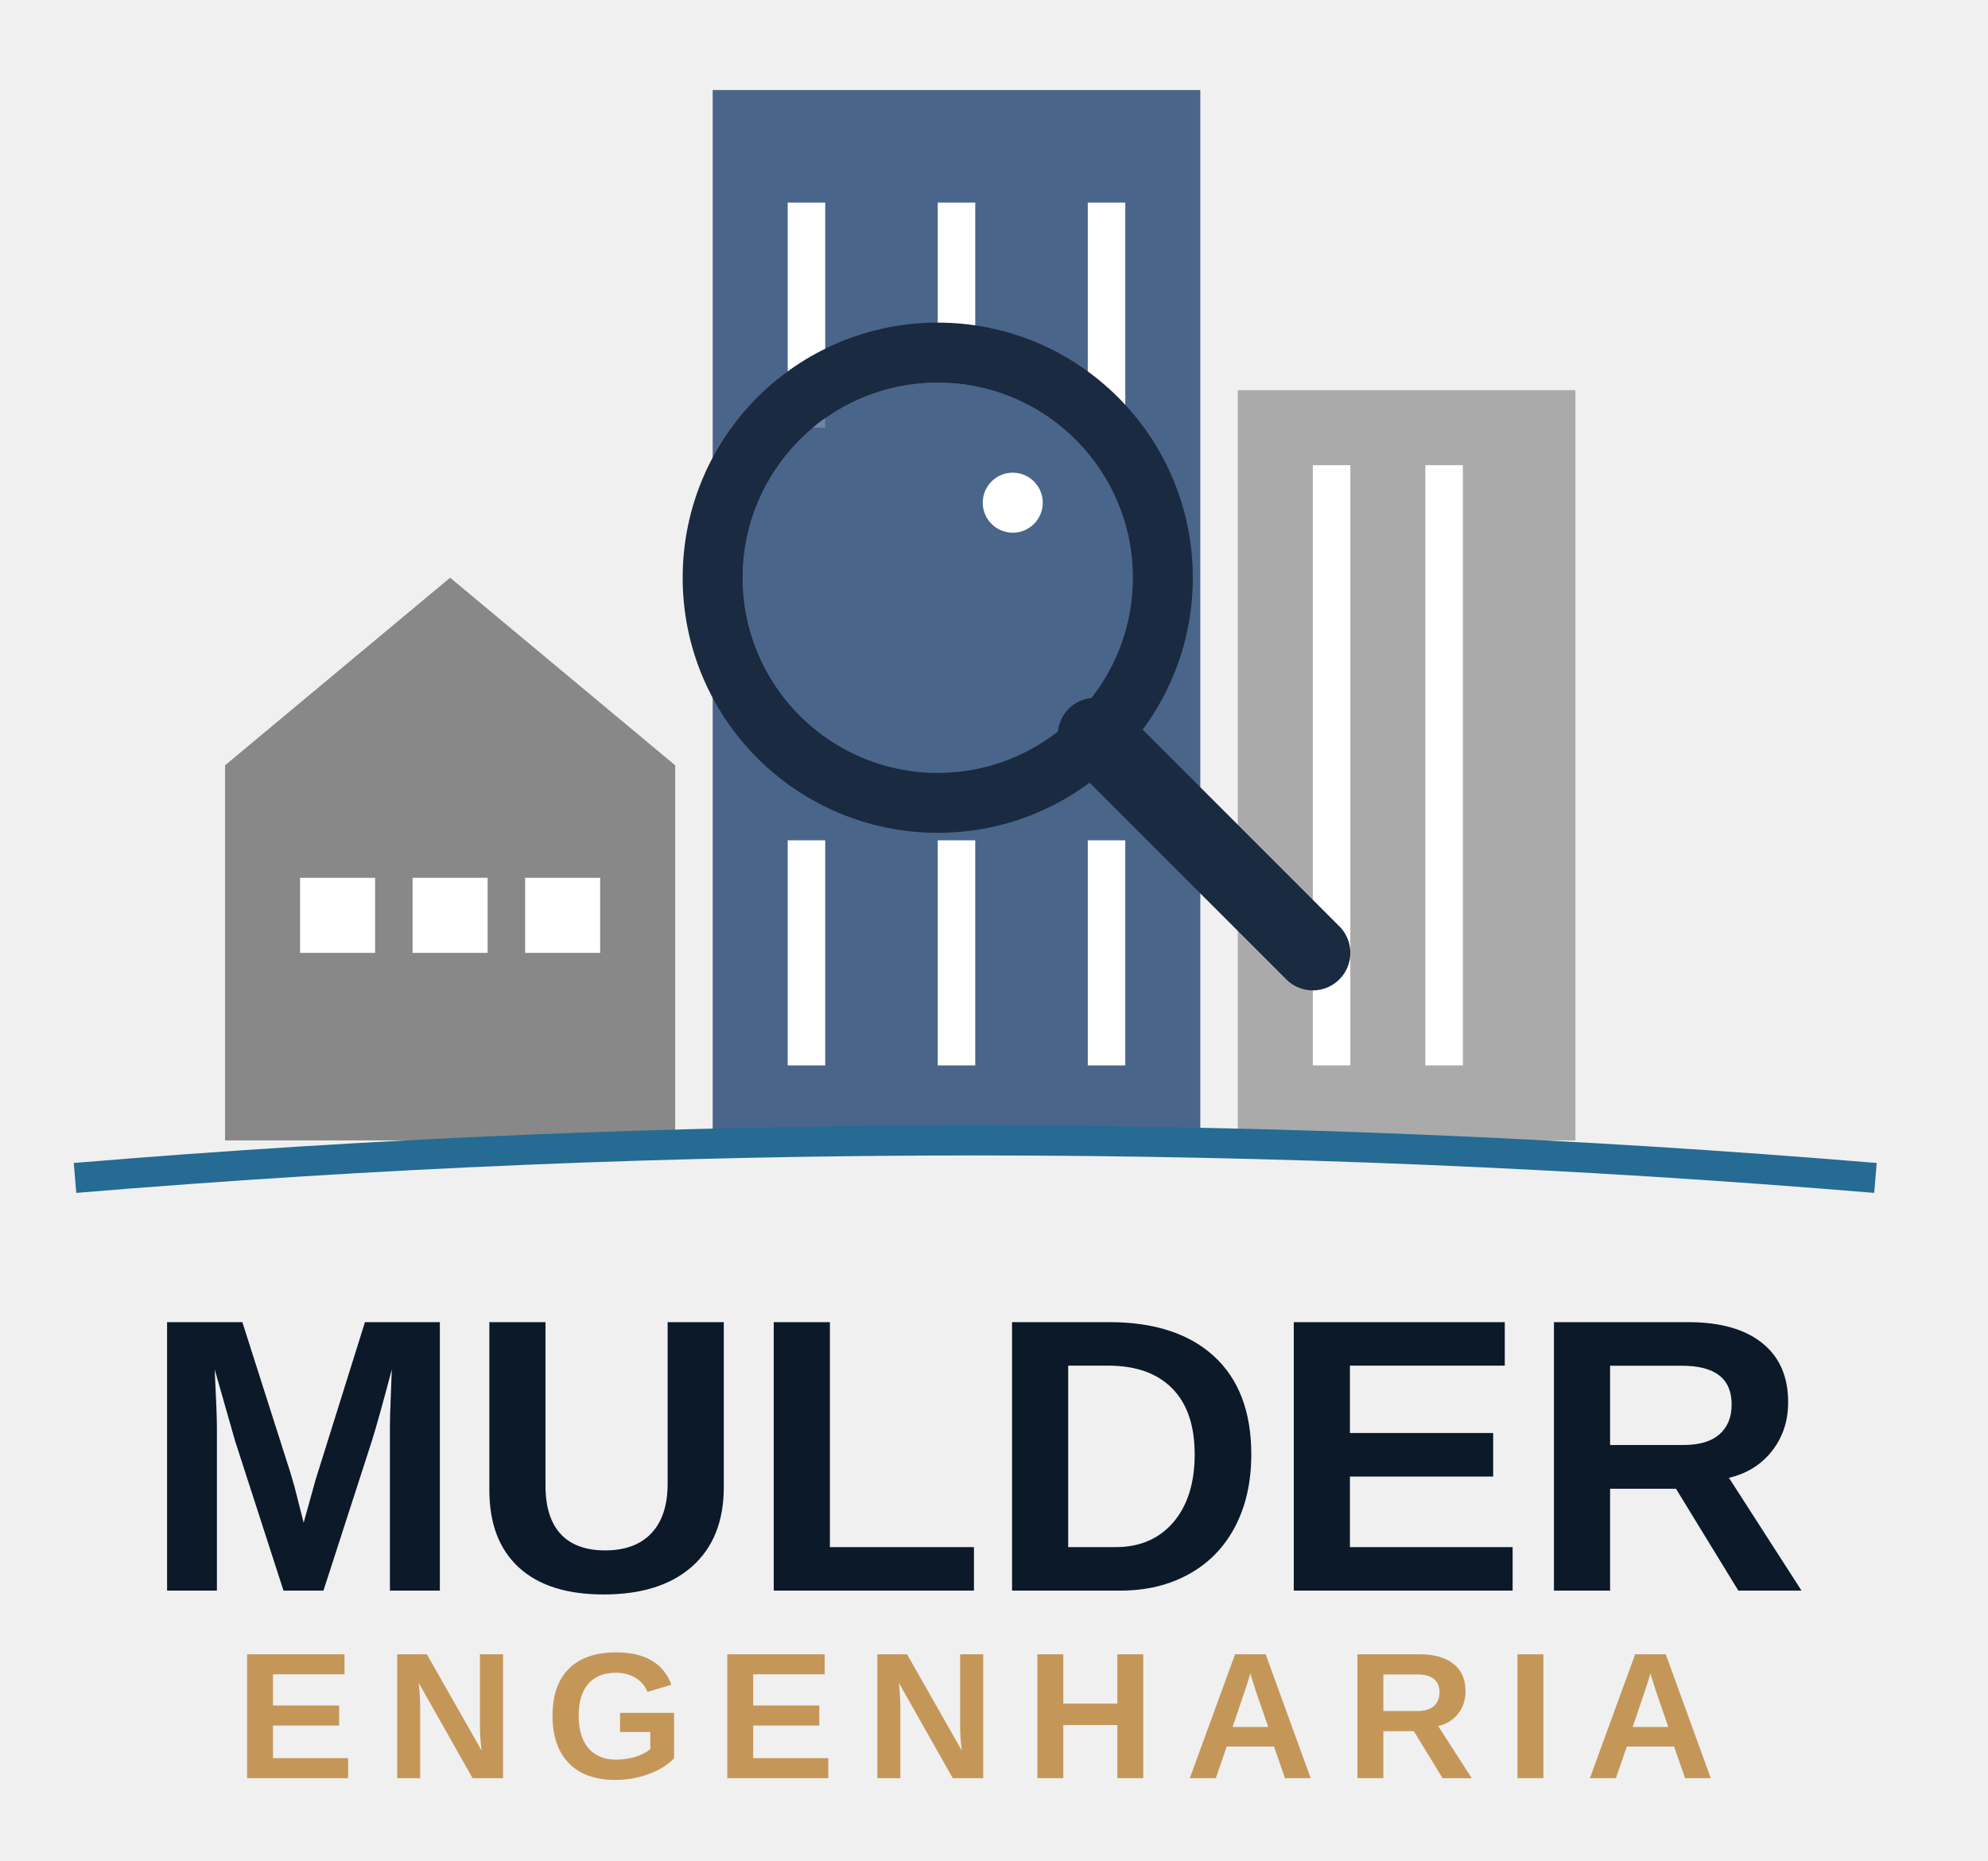
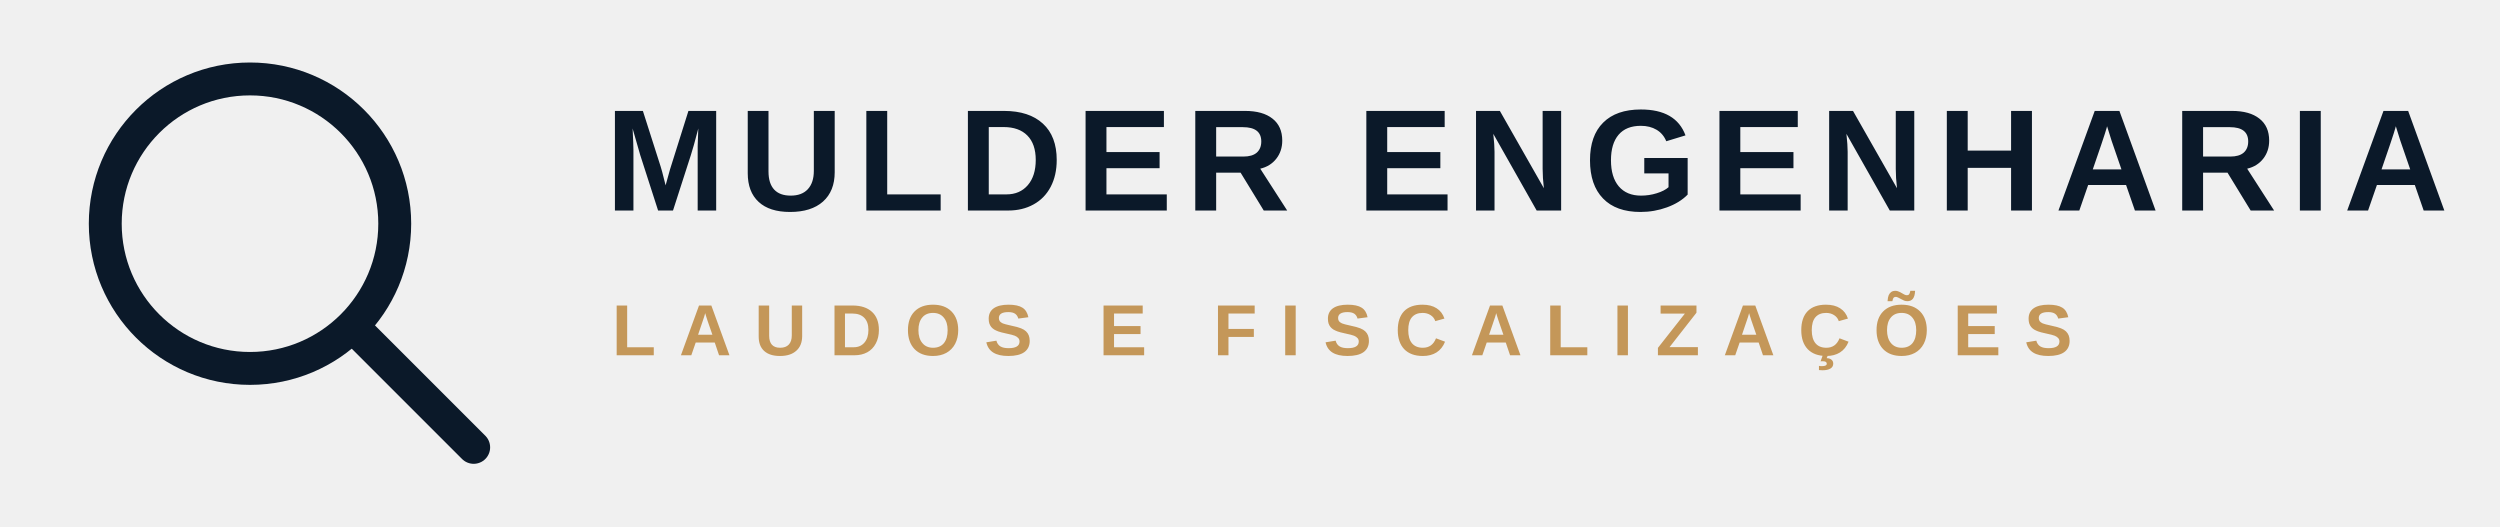
- <svg xmlns="http://www.w3.org/2000/svg" viewBox="70 48 265 248" width="100%" height="100%">
-   <defs>
-     <style>
-       .predio-esq { fill: #888888; } /* Cinza do prédio esquerdo */
-       .predio-centro { fill: #4A658A; } /* Azul do prédio central */
-       .predio-dir { fill: #AAAAAA; } /* Cinza do prédio direito */
-       .lupa-borda { stroke: #1A2A40; fill: none; stroke-width: 8; }
-       .lupa-cabo { stroke: #1A2A40; stroke-width: 10; stroke-linecap: round; }
-       .linha-base { stroke: #256B93; stroke-width: 4; fill: none; }
-       .texto-titulo { font-family: 'Arial', sans-serif; font-weight: bold; font-size: 52px; fill: #0B1929; }
-       .texto-subtitulo { font-family: 'Arial', sans-serif; font-weight: bold; font-size: 24px; fill: #C49759; letter-spacing: 4px; }
-       .janela { fill: #FFFFFF; }
-     </style>
-   </defs>
-   <rect x="235" y="100" width="45" height="100" class="predio-dir" />
-   <rect x="245" y="110" width="5" height="80" class="janela" />
-   <rect x="260" y="110" width="5" height="80" class="janela" />
-   <rect x="165" y="60" width="65" height="140" class="predio-centro" />
-   <rect x="175" y="75" width="5" height="30" class="janela" />
-   <rect x="195" y="75" width="5" height="20" class="janela" />
-   <rect x="215" y="75" width="5" height="30" class="janela" />
-   <rect x="175" y="160" width="5" height="30" class="janela" />
-   <rect x="195" y="160" width="5" height="30" class="janela" />
-   <rect x="215" y="160" width="5" height="30" class="janela" />
-   <path d="M 100 150 L 130 125 L 160 150 V 200 H 100 Z" class="predio-esq" />
-   <rect x="110" y="165" width="10" height="10" class="janela" />
-   <rect x="125" y="165" width="10" height="10" class="janela" />
-   <rect x="140" y="165" width="10" height="10" class="janela" />
-   <path d="M 80 205 Q 200 195 320 205" class="linha-base" />
-   <circle cx="195" cy="125" r="30" class="lupa-borda" />
-   <circle cx="195" cy="125" r="26" class="predio-centro" opacity="0.8" />
-   <circle cx="205" cy="115" r="4" fill="#FFFFFF" />
-   <line x1="216" y1="146" x2="245" y2="175" class="lupa-cabo" />
-   <text x="200" y="260" text-anchor="middle" class="texto-titulo">MULDER</text>
-   <text x="200" y="285" text-anchor="middle" class="texto-subtitulo">ENGENHARIA</text>
+ <svg xmlns="http://www.w3.org/2000/svg" viewBox="0 0 380 80" width="380" height="80">
+   <circle cx="38" cy="34" r="22" fill="none" stroke="#0B1929" stroke-width="5" stroke-linecap="round" />
+   <line x1="54" y1="50" x2="72" y2="68" stroke="#0B1929" stroke-width="5" stroke-linecap="round" />
+   <text x="92" y="32" font-family="'Libre Franklin', 'Arial Black', Arial, sans-serif" font-weight="800" font-size="22" fill="#0B1929" letter-spacing="2">MULDER ENGENHARIA</text>
+   <text x="93" y="54" font-family="'Libre Franklin', Arial, sans-serif" font-weight="600" font-size="11" fill="#C49759" letter-spacing="3.5">LAUDOS E FISCALIZAÇÕES</text>
</svg>
